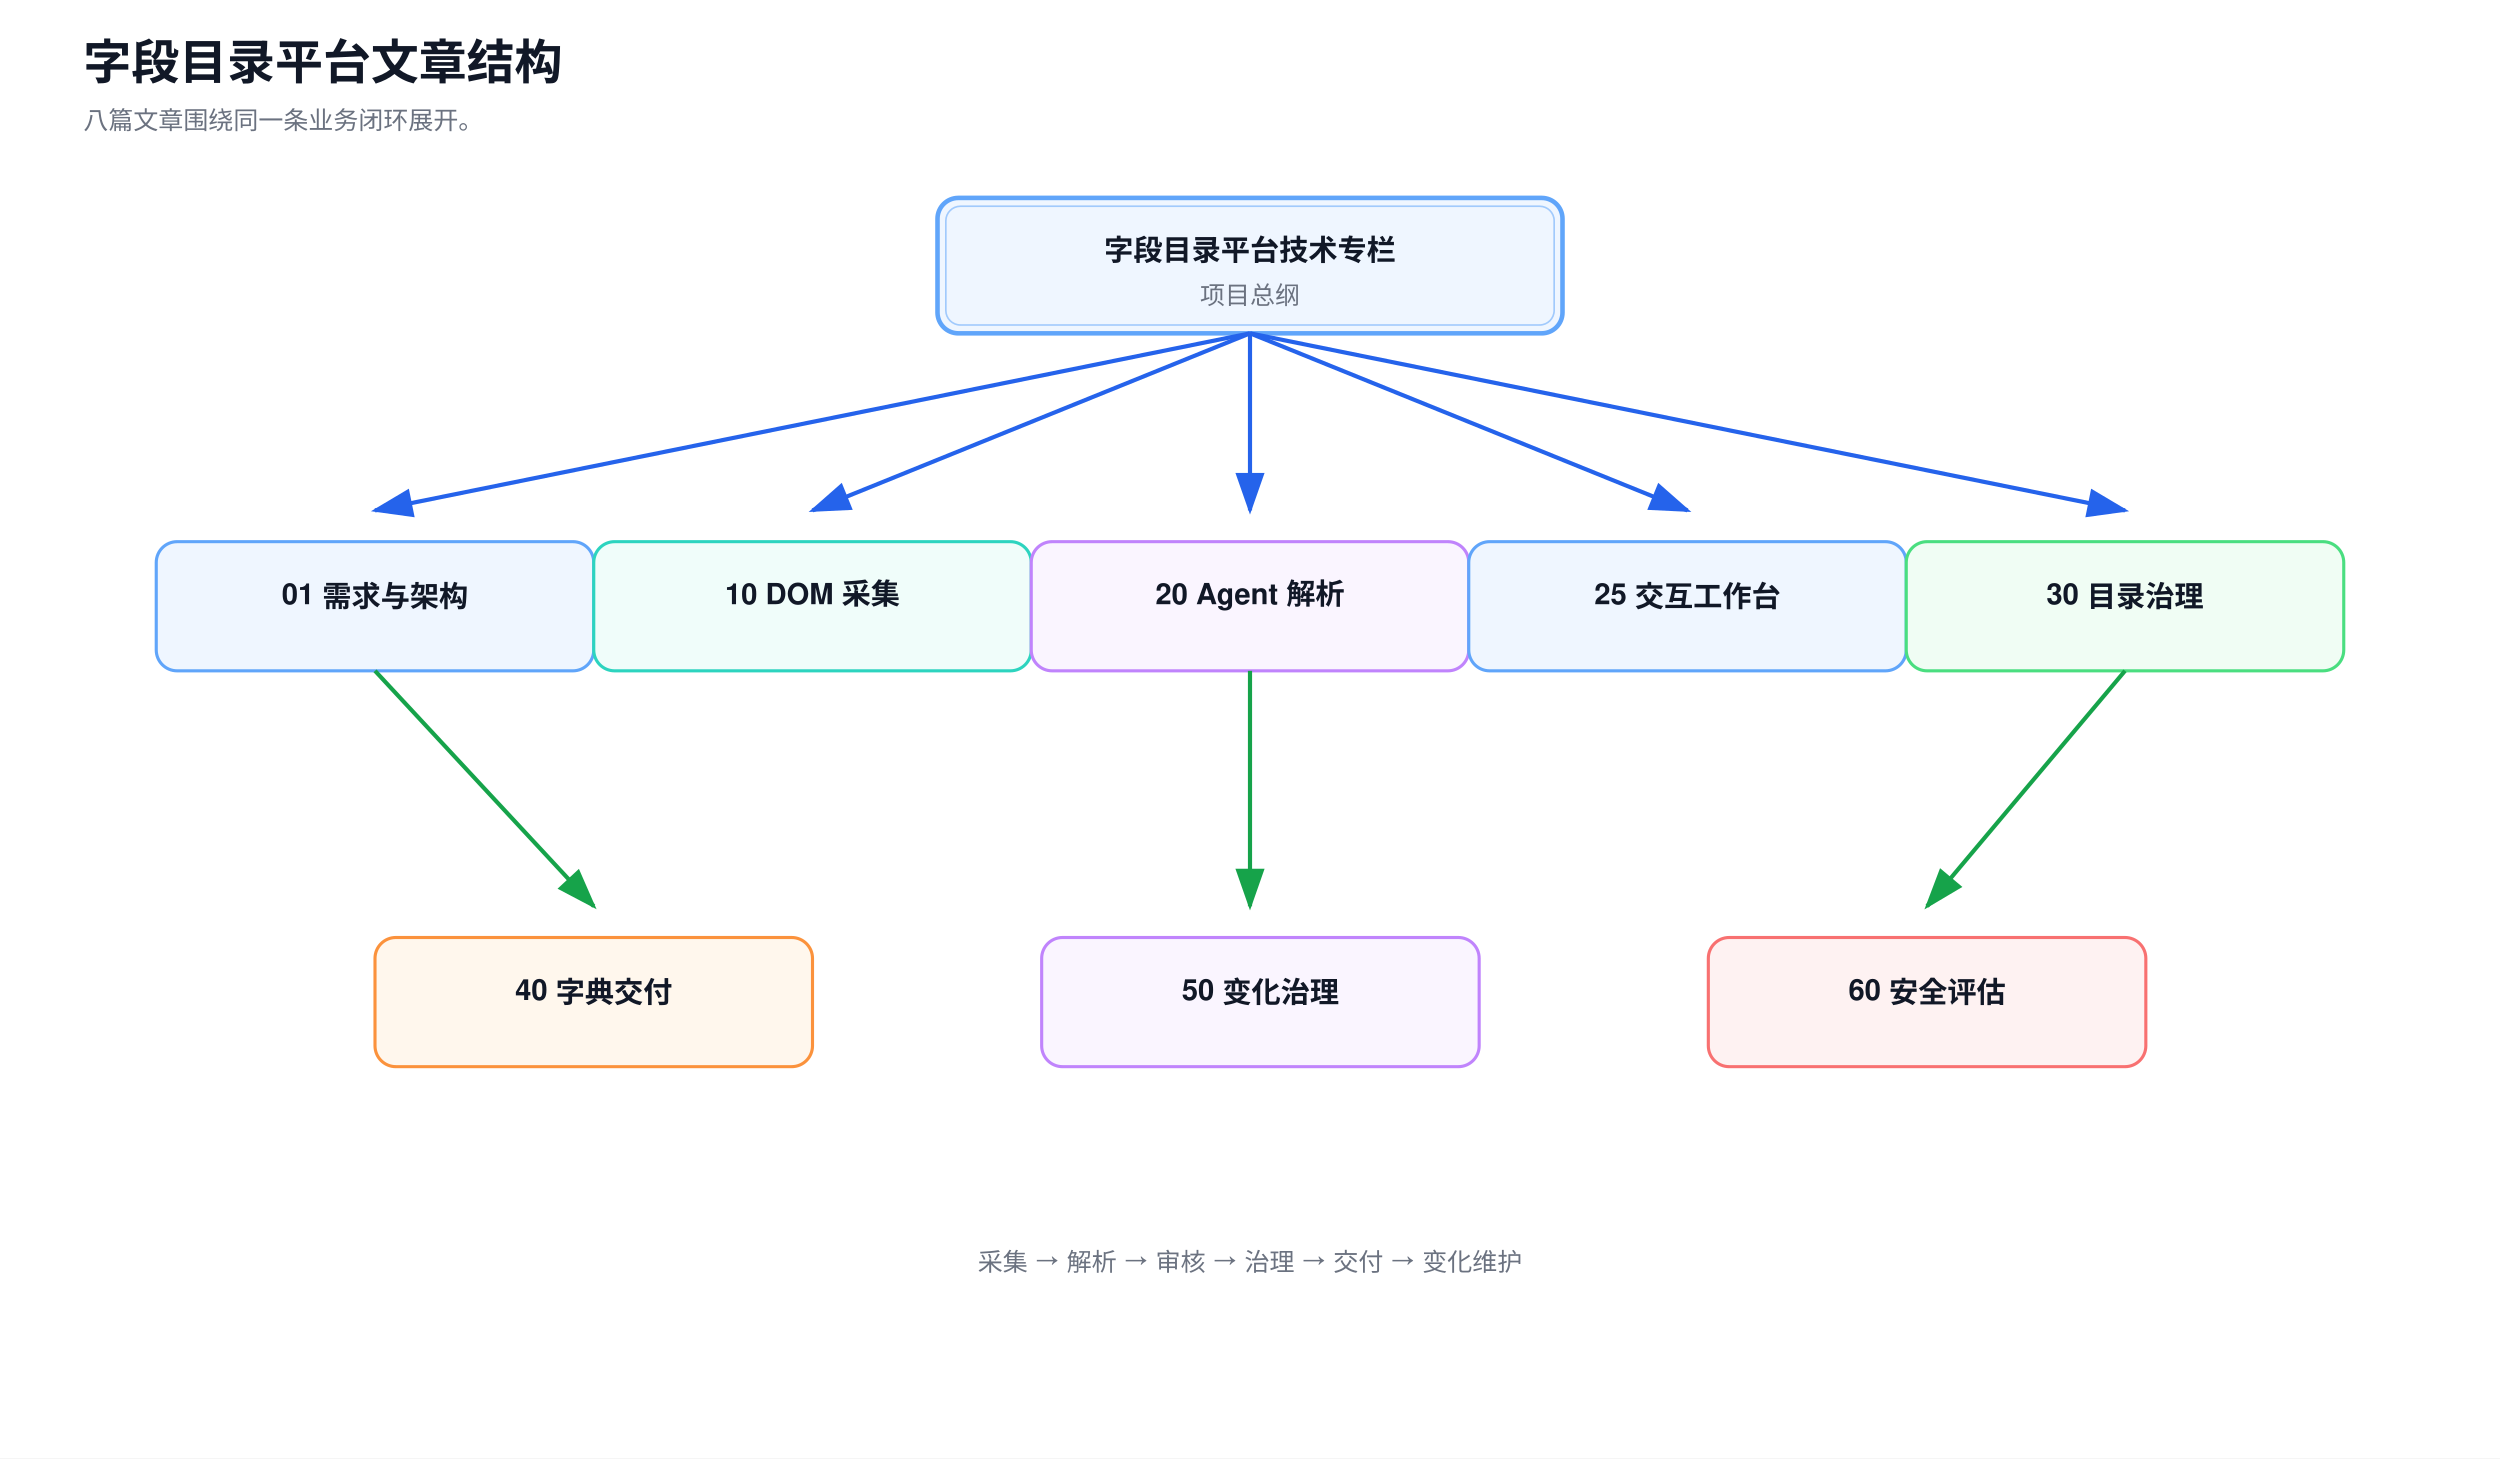
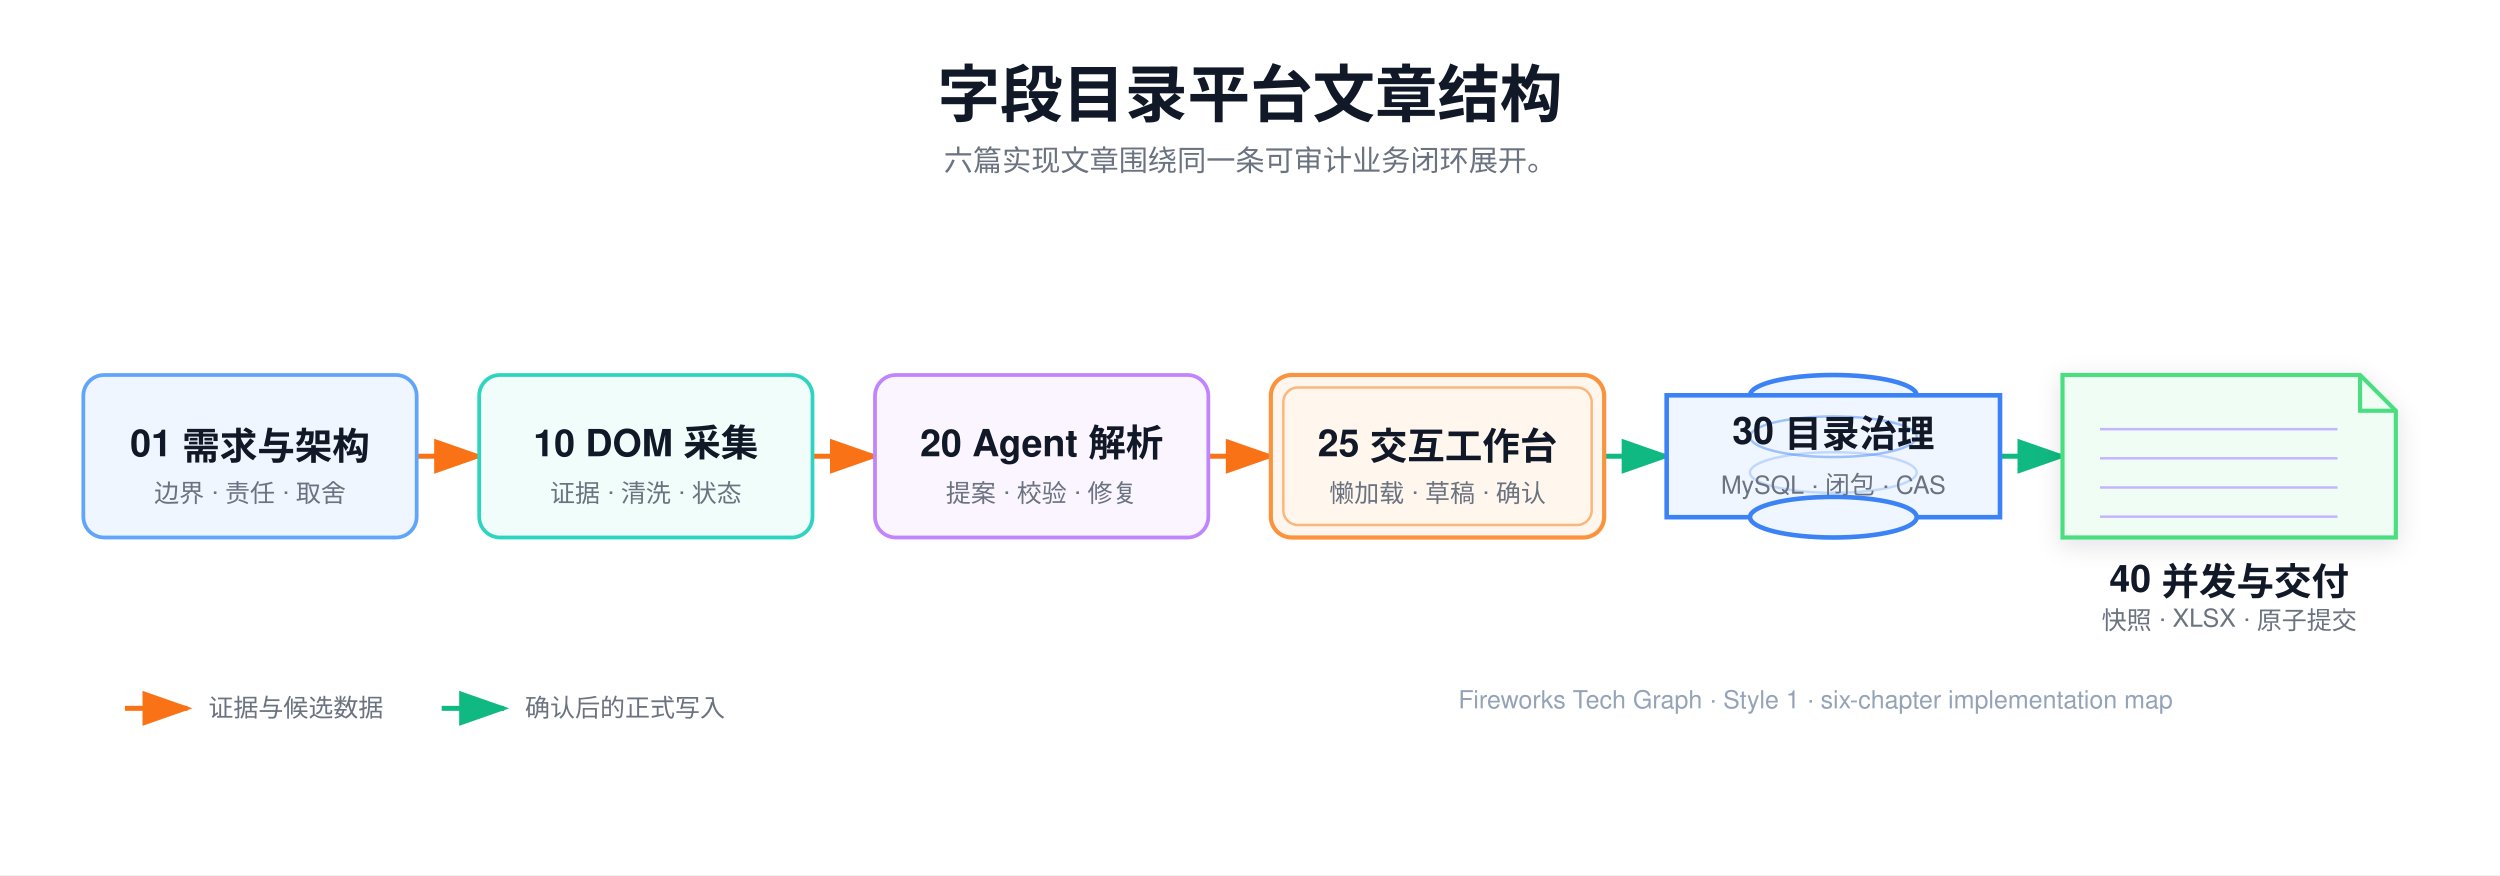
- <svg xmlns="http://www.w3.org/2000/svg" viewBox="0 0 1200 700" width="1200" height="700">
-   <style>text{font-family:'Helvetica Neue',Helvetica,Arial,'PingFang SC','Microsoft YaHei',sans-serif;fill:#111827} .muted{fill:#6b7280} .small{font-size:12px} .title{font-size:23px;font-weight:700} .node{font-size:14px;font-weight:600}</style>
+ <svg xmlns="http://www.w3.org/2000/svg" viewBox="0 0 1200 420" width="1200" height="420" data-generator="fireworks-tech-graph" data-schema-version="1" data-text-metrics="heuristic-v1" data-style-id="1" data-visual-theme="Flat Icon" data-diagram-type="flowchart" data-motion-scene="" data-semantic-profile="generic" data-semantic-valid="true" data-quality-profile="standard" data-max-bends-per-edge="12" data-max-total-bends="100" data-max-route-stretch="5.0" data-max-bridged-crossings="8" data-min-node-gap="0.0" data-min-container-gutter="0.0" data-min-label-clearance="2.0" data-min-segment-length="0.0">
  <defs>
-     <marker id="arrow-blue" markerWidth="10" markerHeight="7" refX="9" refY="3.5" orient="auto">
-       <polygon points="0 0,10 3.5,0 7" fill="#2563eb" />
+     <marker id="arrowA" markerWidth="10" markerHeight="7" refX="9" refY="3.5" orient="auto">
+       <polygon points="0 0, 10 3.5, 0 7" fill="#7c3aed" />
    </marker>
-     <marker id="arrow-purple" markerWidth="10" markerHeight="7" refX="9" refY="3.5" orient="auto">
-       <polygon points="0 0,10 3.5,0 7" fill="#9333ea" />
+     <marker id="arrowB" markerWidth="10" markerHeight="7" refX="9" refY="3.5" orient="auto">
+       <polygon points="0 0, 10 3.5, 0 7" fill="#10b981" />
    </marker>
-     <marker id="arrow-green" markerWidth="10" markerHeight="7" refX="9" refY="3.5" orient="auto">
-       <polygon points="0 0,10 3.5,0 7" fill="#16a34a" />
+     <marker id="arrowC" markerWidth="10" markerHeight="7" refX="9" refY="3.5" orient="auto">
+       <polygon points="0 0, 10 3.5, 0 7" fill="#2563eb" />
    </marker>
-     <marker id="arrow-orange" markerWidth="10" markerHeight="7" refX="9" refY="3.5" orient="auto">
-       <polygon points="0 0,10 3.5,0 7" fill="#ea580c" />
+     <marker id="arrowE" markerWidth="10" markerHeight="7" refX="9" refY="3.5" orient="auto">
+       <polygon points="0 0, 10 3.5, 0 7" fill="#f97316" />
    </marker>
-     <marker id="arrow-red" markerWidth="10" markerHeight="7" refX="9" refY="3.5" orient="auto">
-       <polygon points="0 0,10 3.5,0 7" fill="#dc2626" />
+     <marker id="arrowF" markerWidth="10" markerHeight="7" refX="9" refY="3.5" orient="auto">
+       <polygon points="0 0, 10 3.5, 0 7" fill="#7c3aed" />
    </marker>
-     <marker id="arrow-gray" markerWidth="10" markerHeight="7" refX="9" refY="3.5" orient="auto">
-       <polygon points="0 0,10 3.5,0 7" fill="#6b7280" />
+     <marker id="arrowG" markerWidth="10" markerHeight="7" refX="9" refY="3.5" orient="auto">
+       <polygon points="0 0, 10 3.5, 0 7" fill="#ef4444" />
    </marker>
+     <marker id="arrowH" markerWidth="10" markerHeight="7" refX="9" refY="3.5" orient="auto">
+       <polygon points="0 0, 10 3.5, 0 7" fill="#6b7280" />
+     </marker>
+     <filter id="shadowSoft" x="-20%" y="-20%" width="140%" height="160%">
+       <feDropShadow dx="0" dy="3" stdDeviation="6" flood-color="#0f172a" flood-opacity="0.12" />
+     </filter>
+     <filter id="shadowGlass" x="-20%" y="-20%" width="140%" height="160%">
+       <feDropShadow dx="0" dy="10" stdDeviation="16" flood-color="#020617" flood-opacity="0.28" />
+     </filter>
+     <style>
+     text { font-family: 'Helvetica Neue', Helvetica, Arial, 'PingFang SC', 'Microsoft YaHei', 'Microsoft JhengHei', 'SimHei', sans-serif; }
+     .title { font-size: 30px; font-weight: 700; fill: #111827; }
+     .subtitle { font-size: 14px; font-weight: 500; fill: #6b7280; }
+     .section { font-size: 13px; font-weight: 700; fill: #2563eb; letter-spacing: 1.4px; }
+     .section-sub { font-size: 12px; font-weight: 500; fill: #94a3b8; }
+     .node-title { font-weight: 700; fill: #111827; }
+     .node-sub { font-size: 12px; font-weight: 500; fill: #6b7280; }
+     .node-type { font-size: 12px; font-weight: 700; fill: #9ca3af; letter-spacing: 0.08em; }
+     .arrow-label { font-size: 12px; font-weight: 600; fill: #6b7280; }
+     .legend { font-size: 12px; font-weight: 500; fill: #6b7280; }
+     .footnote { font-size: 12px; font-weight: 500; fill: #94a3b8; }
+     .metric-label { font-size: 8.5px; font-weight: 700; fill: #94a3b8; text-transform: uppercase; }
+     .metric-value { font-size: 9.5px; font-weight: 700; fill: #111827; }
+     </style>
  </defs>
-   <rect width="1200" height="700" fill="#ffffff" />
-   <text x="40" y="38" class="title">字段目录平台文章结构</text>
-   <text x="40" y="62" class="small muted">八篇文章围绕同一条业务闭环展开。</text>
-   <rect x="450" y="95" width="300" height="65" rx="10" fill="#eff6ff" stroke="#60a5fa" stroke-width="2.2" />
-   <rect x="454" y="99" width="292" height="57" rx="7" fill="none" stroke="#60a5fa" stroke-width="0.8" opacity="0.55" />
-   <text x="600.0" y="125" text-anchor="middle" class="node">字段目录平台技术专栏</text>
-   <text x="600.0" y="146" text-anchor="middle" class="small muted">项目总纲</text>
-   <rect x="75" y="260" width="210" height="62" rx="10" fill="#eff6ff" stroke="#60a5fa" stroke-width="1.5" />
-   <text x="180.0" y="290" text-anchor="middle" class="node">01 需求与架构</text>
-   <rect x="285" y="260" width="210" height="62" rx="10" fill="#f0fdfa" stroke="#2dd4bf" stroke-width="1.5" />
-   <text x="390.0" y="290" text-anchor="middle" class="node">10 DOM 采集</text>
-   <rect x="495" y="260" width="210" height="62" rx="10" fill="#faf5ff" stroke="#c084fc" stroke-width="1.5" />
-   <text x="600.0" y="290" text-anchor="middle" class="node">20 Agent 解析</text>
-   <rect x="705" y="260" width="210" height="62" rx="10" fill="#eff6ff" stroke="#60a5fa" stroke-width="1.5" />
-   <text x="810.0" y="290" text-anchor="middle" class="node">25 交互工作台</text>
-   <rect x="915" y="260" width="210" height="62" rx="10" fill="#f0fdf4" stroke="#4ade80" stroke-width="1.5" />
-   <text x="1020.0" y="290" text-anchor="middle" class="node">30 目录治理</text>
-   <rect x="180" y="450" width="210" height="62" rx="10" fill="#fff7ed" stroke="#fb923c" stroke-width="1.5" />
-   <text x="285.0" y="480" text-anchor="middle" class="node">40 字典交付</text>
-   <rect x="500" y="450" width="210" height="62" rx="10" fill="#faf5ff" stroke="#c084fc" stroke-width="1.5" />
-   <text x="605.0" y="480" text-anchor="middle" class="node">50 变化治理</text>
-   <rect x="820" y="450" width="210" height="62" rx="10" fill="#fef2f2" stroke="#f87171" stroke-width="1.5" />
-   <text x="925.0" y="480" text-anchor="middle" class="node">60 安全评估</text>
-   <line x1="600" y1="160" x2="180" y2="245" stroke="#2563eb" stroke-width="2" marker-end="url(#arrow-blue)" data-graph-role="edge" />
-   <line x1="600" y1="160" x2="390" y2="245" stroke="#2563eb" stroke-width="2" marker-end="url(#arrow-blue)" data-graph-role="edge" />
-   <line x1="600" y1="160" x2="600" y2="245" stroke="#2563eb" stroke-width="2" marker-end="url(#arrow-blue)" data-graph-role="edge" />
-   <line x1="600" y1="160" x2="810" y2="245" stroke="#2563eb" stroke-width="2" marker-end="url(#arrow-blue)" data-graph-role="edge" />
-   <line x1="600" y1="160" x2="1020" y2="245" stroke="#2563eb" stroke-width="2" marker-end="url(#arrow-blue)" data-graph-role="edge" />
-   <line x1="180" y1="322" x2="285" y2="435" stroke="#16a34a" stroke-width="2" marker-end="url(#arrow-green)" data-graph-role="edge" />
-   <line x1="600" y1="322" x2="600" y2="435" stroke="#16a34a" stroke-width="2" marker-end="url(#arrow-green)" data-graph-role="edge" />
-   <line x1="1020" y1="322" x2="925" y2="435" stroke="#16a34a" stroke-width="2" marker-end="url(#arrow-green)" data-graph-role="edge" />
-   <text x="600" y="610" text-anchor="middle" class="small muted">采集 → 解析 → 审核 → 治理 → 交付 → 变化维护</text>
+   <rect data-graph-role="background" width="1200.0" height="420.0" fill="#ffffff" />
+   <text x="600.0" y="56" text-anchor="middle" class="title">字段目录平台文章结构</text>
+   <text x="600.0" y="82" text-anchor="middle" class="subtitle">六篇实现文章围绕同一条可审计业务闭环展开。</text>
+   <path id="edge-01-10" data-graph-role="edge" data-edge-id="edge-01-10" data-source="chapter-01" data-target="chapter-10" data-edge-kind="flow" data-topic-id="" data-flow="data" data-motion-role="" data-motion-stage="" data-motion-order="" data-protocol="" data-via="" data-critical-path-id="" data-critical-hop="" data-critical-hops="" data-critical="false" data-bends="0" data-route-stretch="1.0" data-bridges="" d="M 200,219 L 230,219" fill="none" stroke="#f97316" stroke-width="2.4" stroke-linecap="round" stroke-linejoin="round" marker-end="url(#arrowE)" />
+   <path id="edge-10-20" data-graph-role="edge" data-edge-id="edge-10-20" data-source="chapter-10" data-target="chapter-20" data-edge-kind="flow" data-topic-id="" data-flow="data" data-motion-role="" data-motion-stage="" data-motion-order="" data-protocol="" data-via="" data-critical-path-id="" data-critical-hop="" data-critical-hops="" data-critical="false" data-bends="0" data-route-stretch="1.0" data-bridges="" d="M 390,219 L 420,219" fill="none" stroke="#f97316" stroke-width="2.4" stroke-linecap="round" stroke-linejoin="round" marker-end="url(#arrowE)" />
+   <path id="edge-20-25" data-graph-role="edge" data-edge-id="edge-20-25" data-source="chapter-20" data-target="chapter-25" data-edge-kind="flow" data-topic-id="" data-flow="data" data-motion-role="" data-motion-stage="" data-motion-order="" data-protocol="" data-via="" data-critical-path-id="" data-critical-hop="" data-critical-hops="" data-critical="false" data-bends="0" data-route-stretch="1.0" data-bridges="" d="M 580,219 L 610,219" fill="none" stroke="#f97316" stroke-width="2.4" stroke-linecap="round" stroke-linejoin="round" marker-end="url(#arrowE)" />
+   <path id="edge-25-30" data-graph-role="edge" data-edge-id="edge-25-30" data-source="chapter-25" data-target="chapter-30" data-edge-kind="flow" data-topic-id="" data-flow="write" data-motion-role="" data-motion-stage="" data-motion-order="" data-protocol="" data-via="" data-critical-path-id="" data-critical-hop="" data-critical-hops="" data-critical="false" data-bends="0" data-route-stretch="1.0" data-bridges="" d="M 770,219 L 800,219" fill="none" stroke="#10b981" stroke-width="2.4" stroke-linecap="round" stroke-linejoin="round" marker-end="url(#arrowB)" />
+   <path id="edge-30-40" data-graph-role="edge" data-edge-id="edge-30-40" data-source="chapter-30" data-target="chapter-40" data-edge-kind="flow" data-topic-id="" data-flow="write" data-motion-role="" data-motion-stage="" data-motion-order="" data-protocol="" data-via="" data-critical-path-id="" data-critical-hop="" data-critical-hops="" data-critical="false" data-bends="0" data-route-stretch="1.0" data-bridges="" d="M 960,219 L 990,219" fill="none" stroke="#10b981" stroke-width="2.4" stroke-linecap="round" stroke-linejoin="round" marker-end="url(#arrowB)" />
+   <g id="node-chapter-01" data-graph-role="node" data-node-id="chapter-01" data-semantic-role="rect" data-motion-role="" data-motion-stage="" data-motion-order="" data-parent="" data-deployment-id="" data-topic-id="" data-span-id="" data-station-order="" data-status="" data-start-ms="" data-duration-ms="" data-parent-span="" data-graph-bounds="40,180,200,258">
+     <rect x="40.0" y="180.0" width="160.0" height="78.0" rx="10.0" fill="#eff6ff" stroke="#60a5fa" stroke-width="1.8" />
+     <text x="120.0" y="219.0" text-anchor="middle" class="node-title" font-size="18.0">01 需求与架构</text>
+     <text x="120.0" y="241.0" text-anchor="middle" class="node-sub">边界 · 责任 · 取舍</text>
+   </g>
+   <g id="node-chapter-10" data-graph-role="node" data-node-id="chapter-10" data-semantic-role="rect" data-motion-role="" data-motion-stage="" data-motion-order="" data-parent="" data-deployment-id="" data-topic-id="" data-span-id="" data-station-order="" data-status="" data-start-ms="" data-duration-ms="" data-parent-span="" data-graph-bounds="230,180,390,258">
+     <rect x="230.0" y="180.0" width="160.0" height="78.0" rx="10.0" fill="#f0fdfa" stroke="#2dd4bf" stroke-width="1.8" />
+     <text x="310.0" y="219.0" text-anchor="middle" class="node-title" font-size="18.0">10 DOM 采集</text>
+     <text x="310.0" y="241.0" text-anchor="middle" class="node-sub">证据 · 清洗 · 状态</text>
+   </g>
+   <g id="node-chapter-20" data-graph-role="node" data-node-id="chapter-20" data-semantic-role="rect" data-motion-role="" data-motion-stage="" data-motion-order="" data-parent="" data-deployment-id="" data-topic-id="" data-span-id="" data-station-order="" data-status="" data-start-ms="" data-duration-ms="" data-parent-span="" data-graph-bounds="420,180,580,258">
+     <rect x="420.0" y="180.0" width="160.0" height="78.0" rx="10.0" fill="#faf5ff" stroke="#c084fc" stroke-width="1.8" />
+     <text x="500.0" y="219.0" text-anchor="middle" class="node-title" font-size="18.0">20 Agent 解析</text>
+     <text x="500.0" y="241.0" text-anchor="middle" class="node-sub">提案 · 校验 · 修复</text>
+   </g>
+   <g id="node-chapter-25" data-graph-role="node" data-node-id="chapter-25" data-semantic-role="double_rect" data-motion-role="" data-motion-stage="" data-motion-order="" data-parent="" data-deployment-id="" data-topic-id="" data-span-id="" data-station-order="" data-status="" data-start-ms="" data-duration-ms="" data-parent-span="" data-graph-bounds="610,180,770,258">
+     <rect x="610.0" y="180.0" width="160.0" height="78.0" rx="10.0" fill="#fff7ed" stroke="#fb923c" stroke-width="2.0" />
+     <rect x="616.0" y="186.0" width="148.0" height="66.0" rx="7.0" fill="none" stroke="#fb923c" stroke-width="1.2" opacity="0.65" />
+     <text x="690.0" y="219.0" text-anchor="middle" class="node-title" font-size="18.0">25 交互工作台</text>
+     <text x="690.0" y="241.0" text-anchor="middle" class="node-sub">懒加载 · 草稿 · 确认</text>
+   </g>
+   <g id="node-chapter-30" data-graph-role="node" data-node-id="chapter-30" data-semantic-role="cylinder" data-motion-role="" data-motion-stage="" data-motion-order="" data-parent="" data-deployment-id="" data-topic-id="" data-span-id="" data-station-order="" data-status="" data-start-ms="" data-duration-ms="" data-parent-span="" data-graph-bounds="800,180,960,258">
+     <ellipse cx="880.0" cy="189.75" rx="40.0" ry="9.75" fill="#eff6ff" stroke="#3b82f6" stroke-width="2.2" />
+     <rect x="800.0" y="189.75" width="160.0" height="58.5" fill="#eff6ff" stroke="#3b82f6" stroke-width="2.2" />
+     <ellipse cx="880.0" cy="248.25" rx="40.0" ry="9.75" fill="#eff6ff" stroke="#3b82f6" stroke-width="2.2" />
+     <ellipse cx="880.0" cy="209.64" rx="40.0" ry="9.75" fill="none" stroke="#3b82f6" stroke-opacity="0.45" stroke-width="1.2" />
+     <ellipse cx="880.0" cy="226.8" rx="40.0" ry="9.75" fill="none" stroke="#3b82f6" stroke-opacity="0.25" stroke-width="1.2" />
+     <text x="880.0" y="213.0" text-anchor="middle" class="node-title" font-size="18.0">30 目录治理</text>
+     <text x="880.0" y="237.0" text-anchor="middle" class="node-sub">MySQL · 闭包 · CAS</text>
+   </g>
+   <g id="node-chapter-40" data-graph-role="node" data-node-id="chapter-40" data-semantic-role="document" data-motion-role="" data-motion-stage="" data-motion-order="" data-parent="" data-deployment-id="" data-topic-id="" data-span-id="" data-station-order="" data-status="" data-start-ms="" data-duration-ms="" data-parent-span="" data-graph-bounds="990,180,1150,258">
+     <path d="M 990.0 180.0 L 1132.84 180.0 L 1150.0 197.16 L 1150.0 258.0 L 990.0 258.0 Z" fill="#f0fdf4" stroke="#4ade80" stroke-width="2.0" filter="url(#shadowSoft)" />
+     <path d="M 1132.84 180.0 L 1132.84 197.16 L 1150.0 197.16" fill="none" stroke="#4ade80" stroke-width="2.0" />
+     <line x1="1008.0" y1="206.0" x2="1122.0" y2="206.0" stroke="#c4b5fd" stroke-width="1.2" />
+     <line x1="1008.0" y1="220.0" x2="1122.0" y2="220.0" stroke="#c4b5fd" stroke-width="1.2" />
+     <line x1="1008.0" y1="234.0" x2="1122.0" y2="234.0" stroke="#c4b5fd" stroke-width="1.2" />
+     <line x1="1008.0" y1="248.0" x2="1122.0" y2="248.0" stroke="#c4b5fd" stroke-width="1.2" />
+     <text x="1070.0" y="284.0" text-anchor="middle" class="node-title" font-size="18.0">40 并发与交付</text>
+     <text x="1070.0" y="302.0" text-anchor="middle" class="node-sub">快照 · XLSX · 原子提交</text>
+   </g>
+   <g id="legend" data-graph-role="legend">
+     <rect id="legend-zone" data-graph-role="reserved" data-reserved-kind="legend" x="50" y="326" width="318" height="46" rx="10" fill="none" stroke="none" />
+     <line data-graph-role="decoration" x1="60.0" y1="340.0" x2="90.0" y2="340.0" stroke="#f97316" stroke-width="2.4" marker-end="url(#arrowE)" />
+     <text data-graph-role="decoration" x="100.0" y="344.0" class="legend">证据与候选数据</text>
+     <line data-graph-role="decoration" x1="212.0" y1="340.0" x2="242.0" y2="340.0" stroke="#10b981" stroke-width="2.4" marker-end="url(#arrowB)" />
+     <text data-graph-role="decoration" x="252.0" y="344.0" class="legend">确认后的正式写入</text>
+   </g>
+   <g id="footer" data-graph-role="reserved" data-graph-bounds="700,328,1141,344">
+     <text x="700.0" y="340.0" class="footnote">Fireworks Tech Graph · Style 1 · six-chapter implementation map</text>
+   </g>
</svg>
